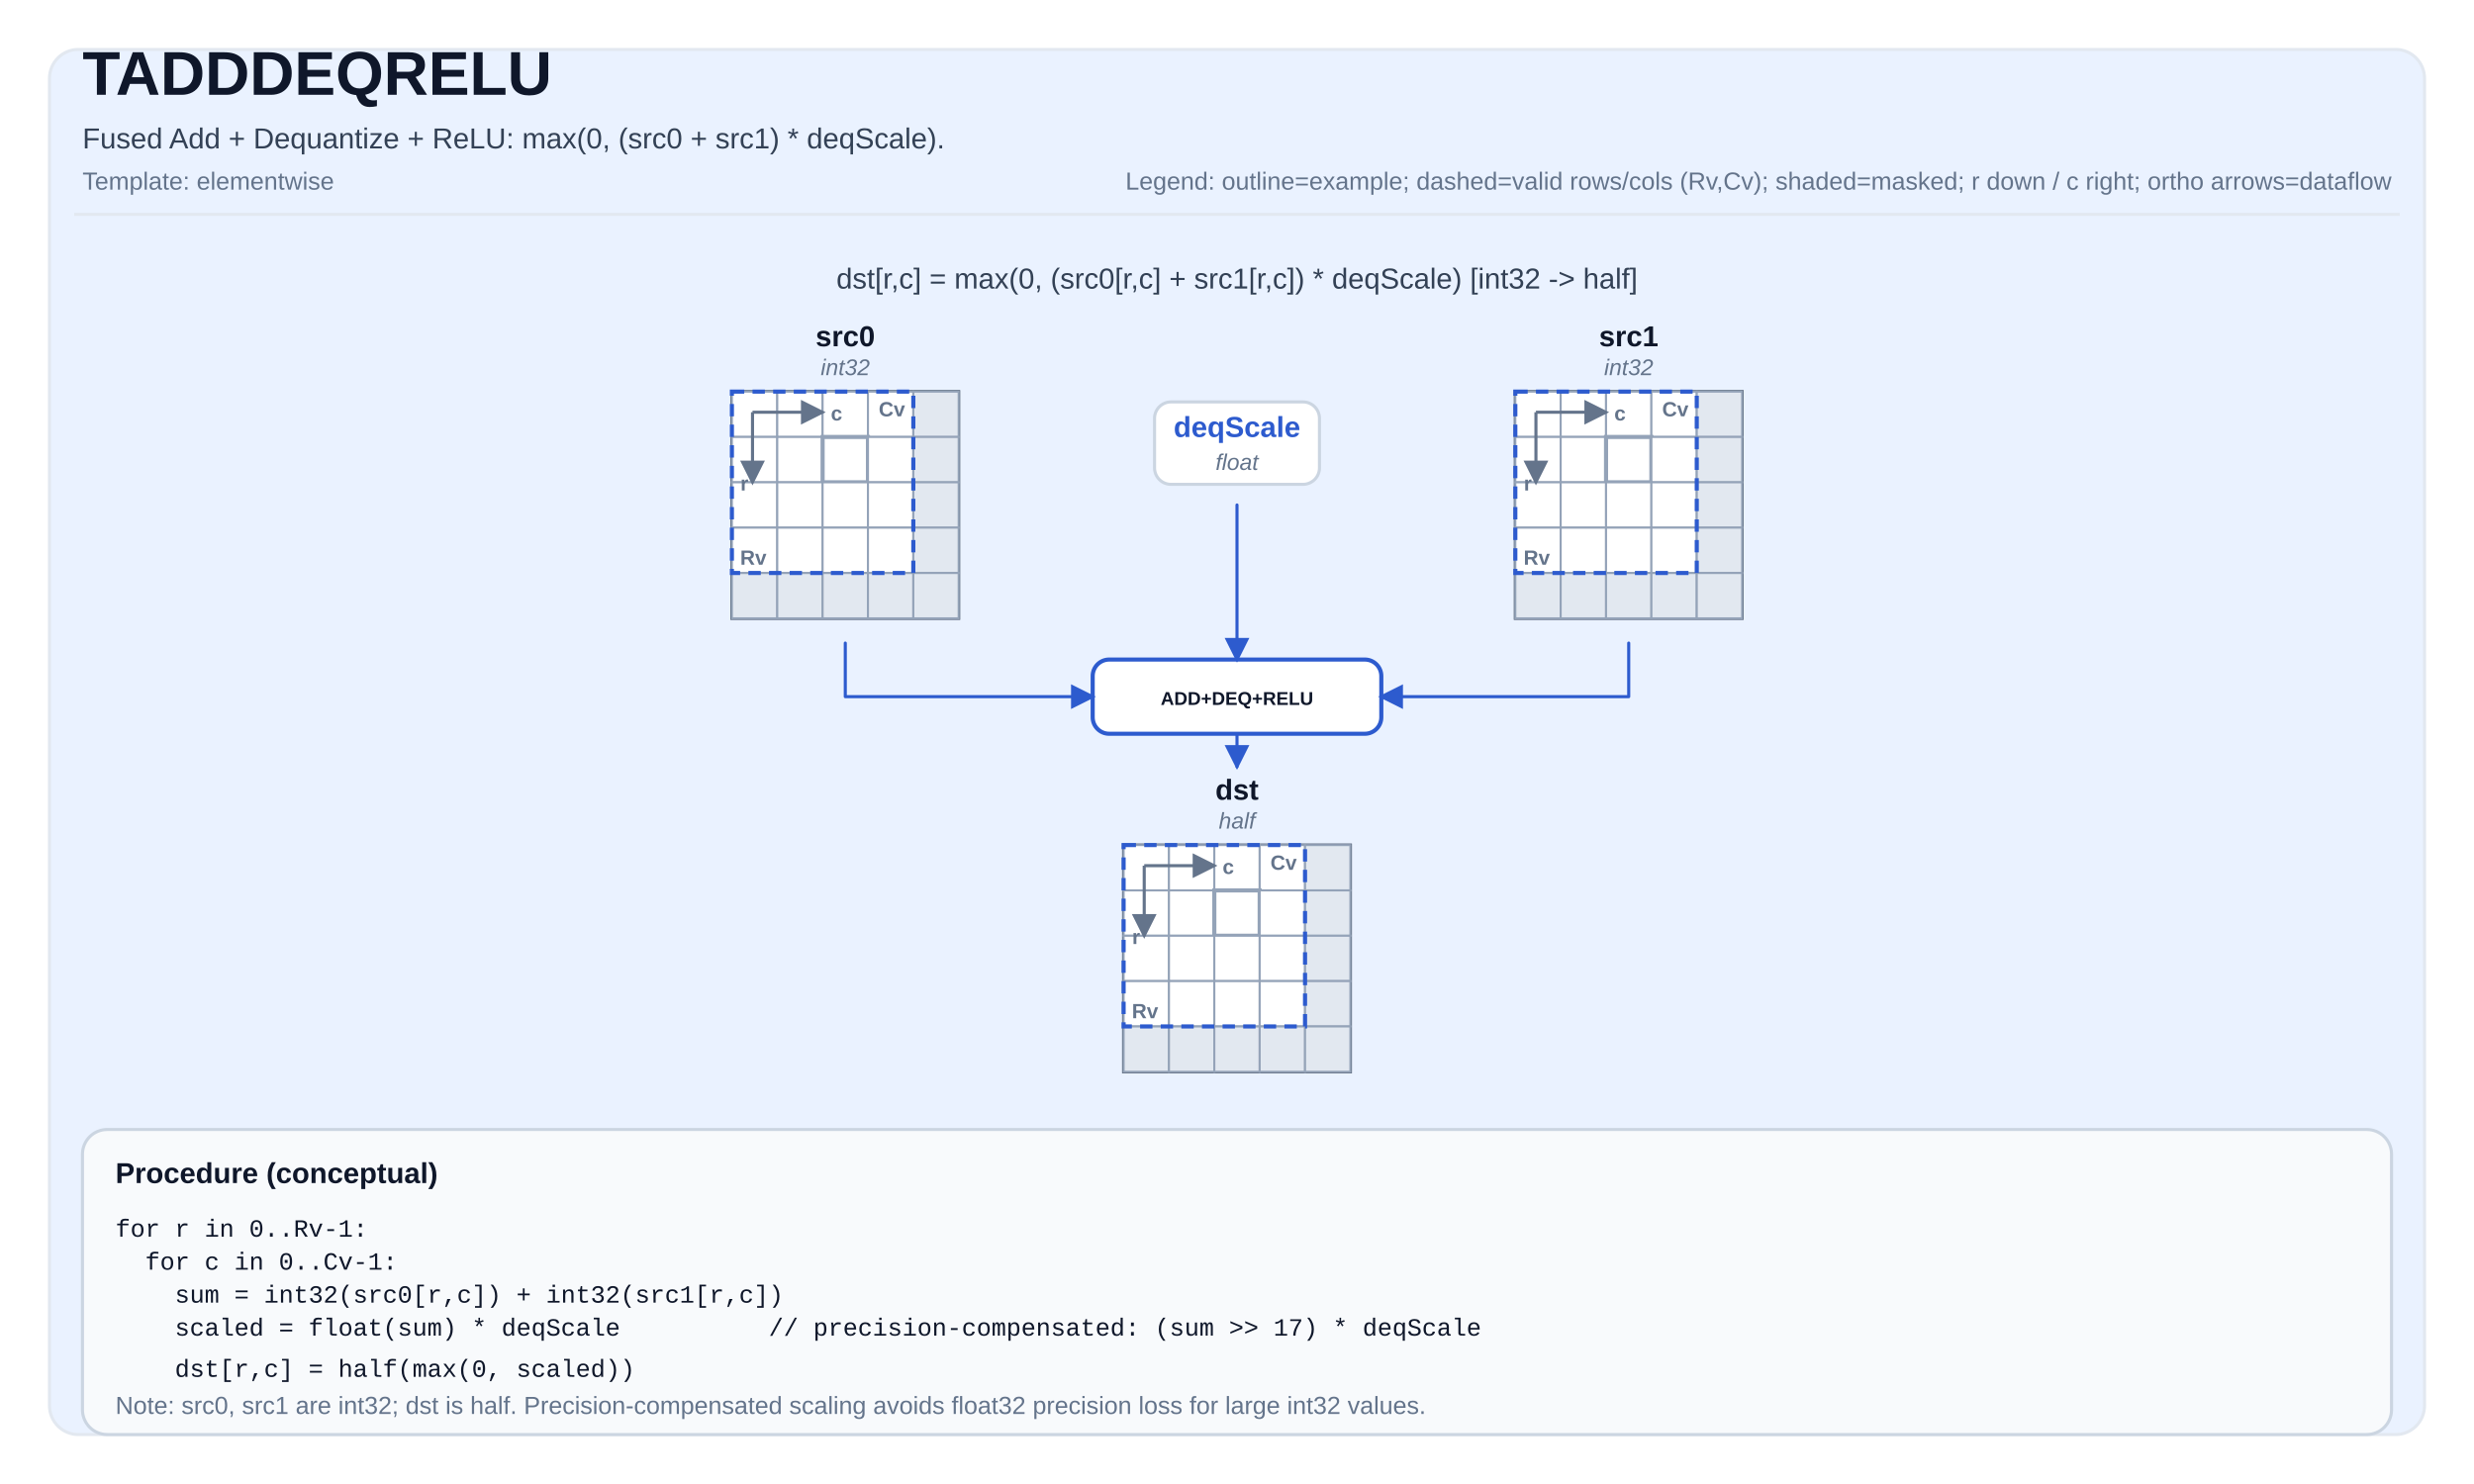
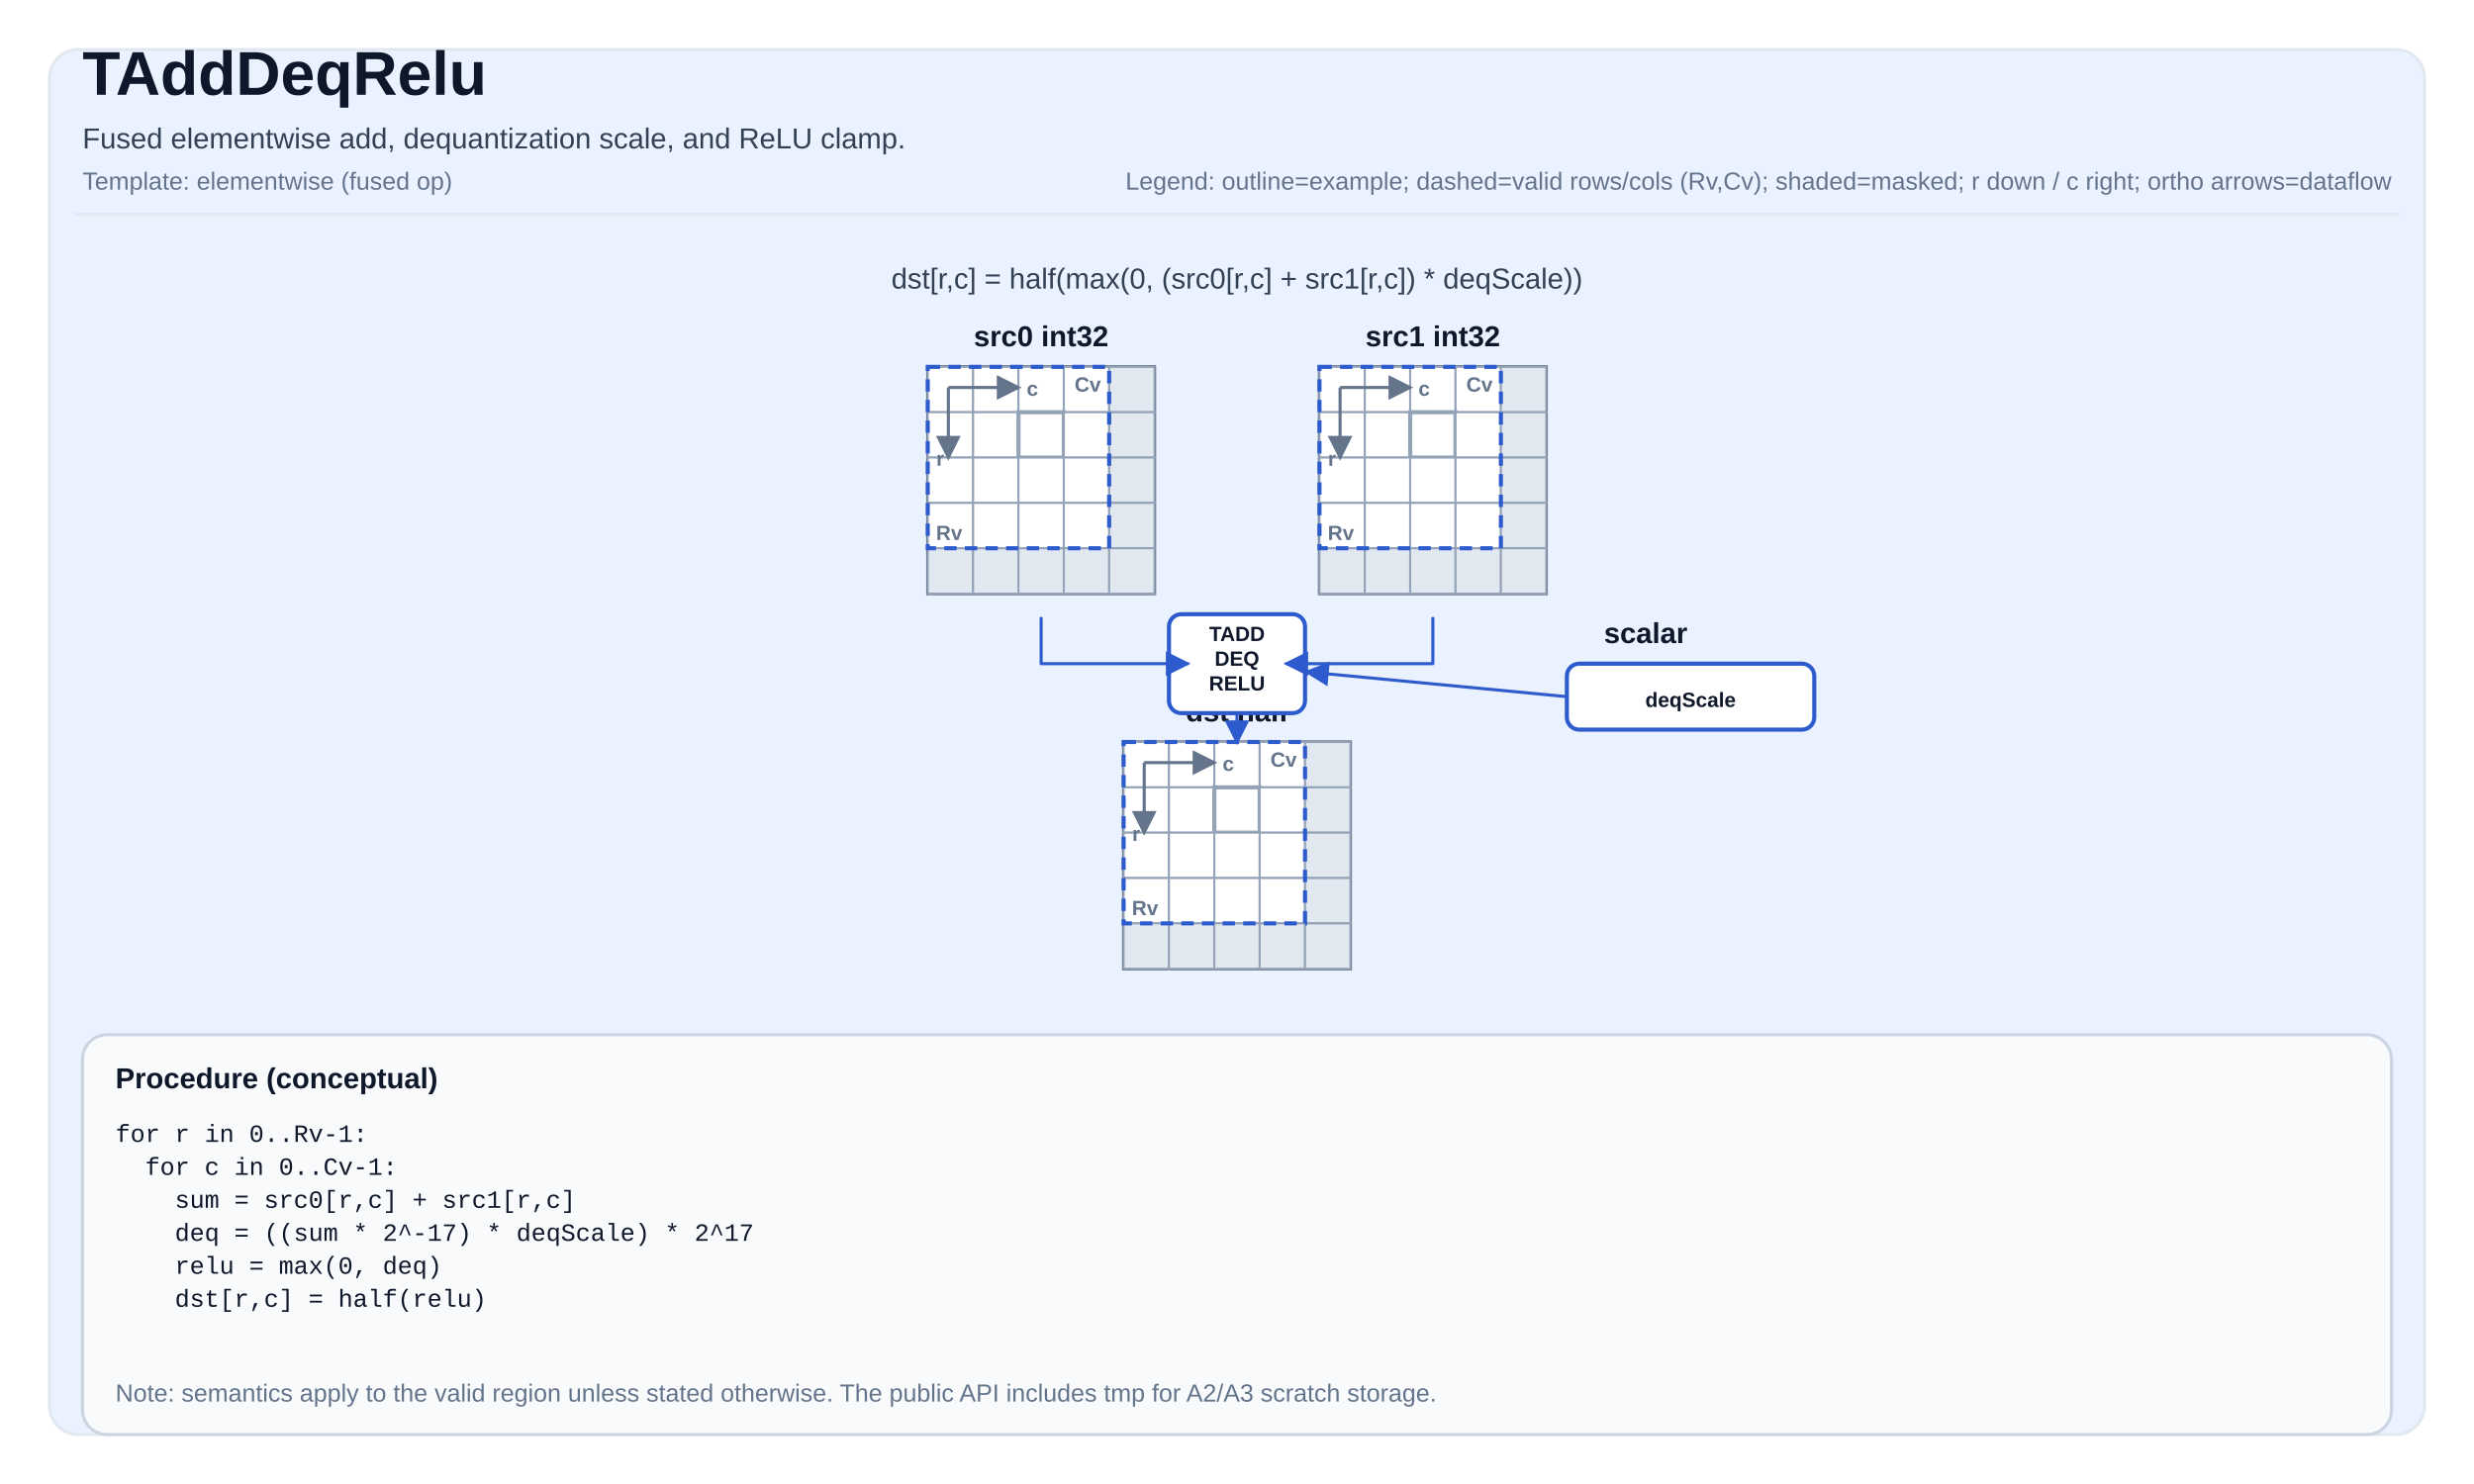
- <svg xmlns="http://www.w3.org/2000/svg" width="1200" height="720" viewBox="0 0 1200 720" role="img" aria-label="TADDDEQRELU tile operation diagram">
+ <svg xmlns="http://www.w3.org/2000/svg" width="1200" height="720" viewBox="0 0 1200 720" role="img" aria-label="TAddDeqRelu tile operation diagram">
  <defs>
    <marker id="arrow" markerWidth="8" markerHeight="8" refX="7" refY="4" orient="auto">
      <path d="M0,0 L0,8 L8,4 z" fill="#2D5BCE" />
    </marker>
    <marker id="axisArrow" markerWidth="8" markerHeight="8" refX="7" refY="4" orient="auto">
      <path d="M0,0 L0,8 L8,4 z" fill="#64748b" />
    </marker>
  </defs>
  <style>
svg { font-family: Arial, Helvetica, sans-serif; }
.title { font-size: 30px; font-weight: 700; fill: #0f172a; }
.subtitle { font-size: 14px; fill: #334155; }
.meta { font-size: 12px; fill: #64748b; }
.frame { fill: white; }
.panel { fill: #EAF2FF; stroke: #e2e8f0; stroke-width: 1.5; rx: 14; }
.tileLabel { font-size: 14px; font-weight: 700; fill: #0f172a; }
- .typeLabel { font-size: 11px; fill: #64748b; font-style: italic; }
.tileBorder { fill: none; stroke: #475569; stroke-width: 1.5; }
.cell { fill: #ffffff; stroke: #94a3b8; stroke-width: 1; }
.cellMasked { fill: #e2e8f0; }
.cellHL { stroke-width: 2; }
.cellText { font-family: ui-monospace, SFMono-Regular, Menlo, Monaco, Consolas, 'Liberation Mono', 'Courier New', monospace; font-size: 10px; fill: #0f172a; }
.arrow { stroke-width: 1.5; fill: none; stroke-linejoin: round; stroke-linecap: round; }
.axisLine { stroke: #64748b; stroke-width: 1.5; fill: none; }
.axisText { font-size: 10px; fill: #64748b; font-weight: 700; }
.opCircle { fill: #ffffff; stroke-width: 2; }
.opRect { fill: #ffffff; stroke-width: 2; }
- .opText { font-size: 9px; font-weight: 800; fill: #0f172a; }
+ .opText { font-size: 10px; font-weight: 800; fill: #0f172a; }
.procBox { fill: #f8fafc; stroke: #cbd5e1; stroke-width: 1.5; rx: 12; }
.procTitle { font-size: 14px; font-weight: 700; fill: #0f172a; }
.procText { font-family: ui-monospace, SFMono-Regular, Menlo, Monaco, Consolas, 'Liberation Mono', 'Courier New', monospace; font-size: 12px; fill: #0f172a; }
- .smallLabel { font-size: 12px; fill: #334155; }
- .scalarBox { fill: #ffffff; stroke: #cbd5e1; stroke-width: 1.5; rx: 8; }
- .scalarValue { font-size: 14px; font-weight: 700; fill: #2D5BCE; }
.validBox { fill: none; stroke-width: 2; stroke-dasharray: 6 4; }
</style>
  <rect x="0" y="0" width="1200" height="720" class="frame" />
  <rect x="24" y="24" width="1152" height="672" class="panel" />
-   <text x="40" y="46" class="title">TADDDEQRELU</text>
-   <text x="40" y="72" class="subtitle">Fused Add + Dequantize + ReLU: max(0, (src0 + src1) * deqScale).</text>
-   <text x="40" y="92" class="meta">Template: elementwise</text>
+   <text x="40" y="46" class="title">TAddDeqRelu</text>
+   <text x="40" y="72" class="subtitle">Fused elementwise add, dequantization scale, and ReLU clamp.</text>
+   <text x="40" y="92" class="meta">Template: elementwise (fused op)</text>
  <text x="1160" y="92" class="meta" text-anchor="end">Legend: outline=example; dashed=valid rows/cols (Rv,Cv); shaded=masked; r down / c right; ortho arrows=dataflow</text>
  <line x1="36" y1="104" x2="1164" y2="104" stroke="#e2e8f0" stroke-width="1.5" />
-   <text x="600" y="140" class="subtitle" text-anchor="middle" fill="#2D5BCE">dst[r,c] = max(0, (src0[r,c] + src1[r,c]) * deqScale)    [int32 -&gt; half]</text>
-   <text x="410" y="168" class="tileLabel" text-anchor="middle">src0</text>
-   <text x="410" y="182" class="typeLabel" text-anchor="middle">int32</text>
-   <rect x="355" y="190" width="110" height="110" class="tileBorder" />
-   <rect x="355" y="190" width="22" height="22" class="cell" />
-   <rect x="377" y="190" width="22" height="22" class="cell" />
-   <rect x="399" y="190" width="22" height="22" class="cell" />
-   <rect x="421" y="190" width="22" height="22" class="cell" />
-   <rect x="443" y="190" width="22" height="22" class="cell cellMasked" />
-   <rect x="355" y="212" width="22" height="22" class="cell" />
-   <rect x="377" y="212" width="22" height="22" class="cell" />
-   <rect x="399" y="212" width="22" height="22" class="cell cellHL" stroke="#2D5BCE" />
-   <rect x="421" y="212" width="22" height="22" class="cell" />
-   <rect x="443" y="212" width="22" height="22" class="cell cellMasked" />
-   <rect x="355" y="234" width="22" height="22" class="cell" />
-   <rect x="377" y="234" width="22" height="22" class="cell" />
-   <rect x="399" y="234" width="22" height="22" class="cell" />
-   <rect x="421" y="234" width="22" height="22" class="cell" />
-   <rect x="443" y="234" width="22" height="22" class="cell cellMasked" />
-   <rect x="355" y="256" width="22" height="22" class="cell" />
-   <rect x="377" y="256" width="22" height="22" class="cell" />
-   <rect x="399" y="256" width="22" height="22" class="cell" />
-   <rect x="421" y="256" width="22" height="22" class="cell" />
-   <rect x="443" y="256" width="22" height="22" class="cell cellMasked" />
-   <rect x="355" y="278" width="22" height="22" class="cell cellMasked" />
-   <rect x="377" y="278" width="22" height="22" class="cell cellMasked" />
-   <rect x="399" y="278" width="22" height="22" class="cell cellMasked" />
-   <rect x="421" y="278" width="22" height="22" class="cell cellMasked" />
-   <rect x="443" y="278" width="22" height="22" class="cell cellMasked" />
-   <rect x="355" y="190" width="88" height="88" class="validBox" stroke="#2D5BCE" />
-   <text x="359" y="274" class="axisText">Rv</text>
-   <text x="439" y="202" class="axisText" text-anchor="end">Cv</text>
-   <path d="M 365 200 L 399 200" class="axisLine" marker-end="url(#axisArrow)" />
-   <path d="M 365 200 L 365 234" class="axisLine" marker-end="url(#axisArrow)" />
-   <text x="403" y="204" class="axisText">c</text>
-   <text x="363" y="238" class="axisText" text-anchor="end">r</text>
-   <text x="790" y="168" class="tileLabel" text-anchor="middle">src1</text>
-   <text x="790" y="182" class="typeLabel" text-anchor="middle">int32</text>
-   <rect x="735" y="190" width="110" height="110" class="tileBorder" />
-   <rect x="735" y="190" width="22" height="22" class="cell" />
-   <rect x="757" y="190" width="22" height="22" class="cell" />
-   <rect x="779" y="190" width="22" height="22" class="cell" />
-   <rect x="801" y="190" width="22" height="22" class="cell" />
-   <rect x="823" y="190" width="22" height="22" class="cell cellMasked" />
-   <rect x="735" y="212" width="22" height="22" class="cell" />
-   <rect x="757" y="212" width="22" height="22" class="cell" />
-   <rect x="779" y="212" width="22" height="22" class="cell cellHL" stroke="#2D5BCE" />
-   <rect x="801" y="212" width="22" height="22" class="cell" />
-   <rect x="823" y="212" width="22" height="22" class="cell cellMasked" />
-   <rect x="735" y="234" width="22" height="22" class="cell" />
-   <rect x="757" y="234" width="22" height="22" class="cell" />
-   <rect x="779" y="234" width="22" height="22" class="cell" />
-   <rect x="801" y="234" width="22" height="22" class="cell" />
-   <rect x="823" y="234" width="22" height="22" class="cell cellMasked" />
-   <rect x="735" y="256" width="22" height="22" class="cell" />
-   <rect x="757" y="256" width="22" height="22" class="cell" />
-   <rect x="779" y="256" width="22" height="22" class="cell" />
-   <rect x="801" y="256" width="22" height="22" class="cell" />
-   <rect x="823" y="256" width="22" height="22" class="cell cellMasked" />
-   <rect x="735" y="278" width="22" height="22" class="cell cellMasked" />
-   <rect x="757" y="278" width="22" height="22" class="cell cellMasked" />
-   <rect x="779" y="278" width="22" height="22" class="cell cellMasked" />
-   <rect x="801" y="278" width="22" height="22" class="cell cellMasked" />
-   <rect x="823" y="278" width="22" height="22" class="cell cellMasked" />
-   <rect x="735" y="190" width="88" height="88" class="validBox" stroke="#2D5BCE" />
-   <text x="739" y="274" class="axisText">Rv</text>
-   <text x="819" y="202" class="axisText" text-anchor="end">Cv</text>
-   <path d="M 745 200 L 779 200" class="axisLine" marker-end="url(#axisArrow)" />
-   <path d="M 745 200 L 745 234" class="axisLine" marker-end="url(#axisArrow)" />
-   <text x="783" y="204" class="axisText">c</text>
-   <text x="743" y="238" class="axisText" text-anchor="end">r</text>
-   <rect x="560" y="195" width="80" height="40" class="scalarBox" />
-   <text x="600" y="212" class="scalarValue" text-anchor="middle">deqScale</text>
-   <text x="600" y="228" class="typeLabel" text-anchor="middle">float</text>
-   <rect x="530" y="320" width="140" height="36" rx="8" class="opRect" stroke="#2D5BCE" />
-   <text x="600" y="342" class="opText" font-size="10px" text-anchor="middle">ADD+DEQ+RELU</text>
-   <path d="M 410 312 L 410 338 L 530 338" class="arrow" stroke="#2D5BCE" marker-end="url(#arrow)" />
-   <path d="M 600 245 L 600 320" class="arrow" stroke="#2D5BCE" marker-end="url(#arrow)" />
-   <path d="M 790 312 L 790 338 L 670 338" class="arrow" stroke="#2D5BCE" marker-end="url(#arrow)" />
-   <path d="M 600 356 L 600 372" class="arrow" stroke="#2D5BCE" marker-end="url(#arrow)" />
-   <text x="600" y="388" class="tileLabel" text-anchor="middle">dst</text>
-   <text x="600" y="402" class="typeLabel" text-anchor="middle">half</text>
-   <rect x="545" y="410" width="110" height="110" class="tileBorder" />
-   <rect x="545" y="410" width="22" height="22" class="cell" />
-   <rect x="567" y="410" width="22" height="22" class="cell" />
-   <rect x="589" y="410" width="22" height="22" class="cell" />
-   <rect x="611" y="410" width="22" height="22" class="cell" />
-   <rect x="633" y="410" width="22" height="22" class="cell cellMasked" />
-   <rect x="545" y="432" width="22" height="22" class="cell" />
-   <rect x="567" y="432" width="22" height="22" class="cell" />
-   <rect x="589" y="432" width="22" height="22" class="cell cellHL" stroke="#2D5BCE" />
-   <rect x="611" y="432" width="22" height="22" class="cell" />
-   <rect x="633" y="432" width="22" height="22" class="cell cellMasked" />
-   <rect x="545" y="454" width="22" height="22" class="cell" />
-   <rect x="567" y="454" width="22" height="22" class="cell" />
-   <rect x="589" y="454" width="22" height="22" class="cell" />
-   <rect x="611" y="454" width="22" height="22" class="cell" />
-   <rect x="633" y="454" width="22" height="22" class="cell cellMasked" />
-   <rect x="545" y="476" width="22" height="22" class="cell" />
-   <rect x="567" y="476" width="22" height="22" class="cell" />
-   <rect x="589" y="476" width="22" height="22" class="cell" />
-   <rect x="611" y="476" width="22" height="22" class="cell" />
-   <rect x="633" y="476" width="22" height="22" class="cell cellMasked" />
-   <rect x="545" y="498" width="22" height="22" class="cell cellMasked" />
-   <rect x="567" y="498" width="22" height="22" class="cell cellMasked" />
-   <rect x="589" y="498" width="22" height="22" class="cell cellMasked" />
-   <rect x="611" y="498" width="22" height="22" class="cell cellMasked" />
-   <rect x="633" y="498" width="22" height="22" class="cell cellMasked" />
-   <rect x="545" y="410" width="88" height="88" class="validBox" stroke="#2D5BCE" />
-   <text x="549" y="494" class="axisText">Rv</text>
-   <text x="629" y="422" class="axisText" text-anchor="end">Cv</text>
-   <path d="M 555 420 L 589 420" class="axisLine" marker-end="url(#axisArrow)" />
-   <path d="M 555 420 L 555 454" class="axisLine" marker-end="url(#axisArrow)" />
-   <text x="593" y="424" class="axisText">c</text>
-   <text x="553" y="458" class="axisText" text-anchor="end">r</text>
-   <rect x="40" y="548" width="1120" height="148" class="procBox" />
-   <text x="56" y="574" class="procTitle">Procedure (conceptual)</text>
-   <text x="56" y="600" class="procText" xml:space="preserve">
+   <text x="600" y="140" class="subtitle" text-anchor="middle" fill="#2D5BCE">dst[r,c] = half(max(0, (src0[r,c] + src1[r,c]) * deqScale))</text>
+   <text x="505" y="168" class="tileLabel" text-anchor="middle">src0 int32</text>
+   <rect x="450" y="178" width="110" height="110" class="tileBorder" />
+   <rect x="450" y="178" width="22" height="22" class="cell" />
+   <rect x="472" y="178" width="22" height="22" class="cell" />
+   <rect x="494" y="178" width="22" height="22" class="cell" />
+   <rect x="516" y="178" width="22" height="22" class="cell" />
+   <rect x="538" y="178" width="22" height="22" class="cell cellMasked" />
+   <rect x="450" y="200" width="22" height="22" class="cell" />
+   <rect x="472" y="200" width="22" height="22" class="cell" />
+   <rect x="494" y="200" width="22" height="22" class="cell cellHL" stroke="#2D5BCE" />
+   <rect x="516" y="200" width="22" height="22" class="cell" />
+   <rect x="538" y="200" width="22" height="22" class="cell cellMasked" />
+   <rect x="450" y="222" width="22" height="22" class="cell" />
+   <rect x="472" y="222" width="22" height="22" class="cell" />
+   <rect x="494" y="222" width="22" height="22" class="cell" />
+   <rect x="516" y="222" width="22" height="22" class="cell" />
+   <rect x="538" y="222" width="22" height="22" class="cell cellMasked" />
+   <rect x="450" y="244" width="22" height="22" class="cell" />
+   <rect x="472" y="244" width="22" height="22" class="cell" />
+   <rect x="494" y="244" width="22" height="22" class="cell" />
+   <rect x="516" y="244" width="22" height="22" class="cell" />
+   <rect x="538" y="244" width="22" height="22" class="cell cellMasked" />
+   <rect x="450" y="266" width="22" height="22" class="cell cellMasked" />
+   <rect x="472" y="266" width="22" height="22" class="cell cellMasked" />
+   <rect x="494" y="266" width="22" height="22" class="cell cellMasked" />
+   <rect x="516" y="266" width="22" height="22" class="cell cellMasked" />
+   <rect x="538" y="266" width="22" height="22" class="cell cellMasked" />
+   <rect x="450" y="178" width="88" height="88" class="validBox" stroke="#2D5BCE" />
+   <text x="454" y="262" class="axisText">Rv</text>
+   <text x="534" y="190" class="axisText" text-anchor="end">Cv</text>
+   <path d="M 460 188 L 494 188" class="axisLine" marker-end="url(#axisArrow)" />
+   <path d="M 460 188 L 460 222" class="axisLine" marker-end="url(#axisArrow)" />
+   <text x="498" y="192" class="axisText">c</text>
+   <text x="458" y="226" class="axisText" text-anchor="end">r</text>
+   <text x="695" y="168" class="tileLabel" text-anchor="middle">src1 int32</text>
+   <rect x="640" y="178" width="110" height="110" class="tileBorder" />
+   <rect x="640" y="178" width="22" height="22" class="cell" />
+   <rect x="662" y="178" width="22" height="22" class="cell" />
+   <rect x="684" y="178" width="22" height="22" class="cell" />
+   <rect x="706" y="178" width="22" height="22" class="cell" />
+   <rect x="728" y="178" width="22" height="22" class="cell cellMasked" />
+   <rect x="640" y="200" width="22" height="22" class="cell" />
+   <rect x="662" y="200" width="22" height="22" class="cell" />
+   <rect x="684" y="200" width="22" height="22" class="cell cellHL" stroke="#2D5BCE" />
+   <rect x="706" y="200" width="22" height="22" class="cell" />
+   <rect x="728" y="200" width="22" height="22" class="cell cellMasked" />
+   <rect x="640" y="222" width="22" height="22" class="cell" />
+   <rect x="662" y="222" width="22" height="22" class="cell" />
+   <rect x="684" y="222" width="22" height="22" class="cell" />
+   <rect x="706" y="222" width="22" height="22" class="cell" />
+   <rect x="728" y="222" width="22" height="22" class="cell cellMasked" />
+   <rect x="640" y="244" width="22" height="22" class="cell" />
+   <rect x="662" y="244" width="22" height="22" class="cell" />
+   <rect x="684" y="244" width="22" height="22" class="cell" />
+   <rect x="706" y="244" width="22" height="22" class="cell" />
+   <rect x="728" y="244" width="22" height="22" class="cell cellMasked" />
+   <rect x="640" y="266" width="22" height="22" class="cell cellMasked" />
+   <rect x="662" y="266" width="22" height="22" class="cell cellMasked" />
+   <rect x="684" y="266" width="22" height="22" class="cell cellMasked" />
+   <rect x="706" y="266" width="22" height="22" class="cell cellMasked" />
+   <rect x="728" y="266" width="22" height="22" class="cell cellMasked" />
+   <rect x="640" y="178" width="88" height="88" class="validBox" stroke="#2D5BCE" />
+   <text x="644" y="262" class="axisText">Rv</text>
+   <text x="724" y="190" class="axisText" text-anchor="end">Cv</text>
+   <path d="M 650 188 L 684 188" class="axisLine" marker-end="url(#axisArrow)" />
+   <path d="M 650 188 L 650 222" class="axisLine" marker-end="url(#axisArrow)" />
+   <text x="688" y="192" class="axisText">c</text>
+   <text x="648" y="226" class="axisText" text-anchor="end">r</text>
+   <text x="600" y="350" class="tileLabel" text-anchor="middle">dst half</text>
+   <rect x="545" y="360" width="110" height="110" class="tileBorder" />
+   <rect x="545" y="360" width="22" height="22" class="cell" />
+   <rect x="567" y="360" width="22" height="22" class="cell" />
+   <rect x="589" y="360" width="22" height="22" class="cell" />
+   <rect x="611" y="360" width="22" height="22" class="cell" />
+   <rect x="633" y="360" width="22" height="22" class="cell cellMasked" />
+   <rect x="545" y="382" width="22" height="22" class="cell" />
+   <rect x="567" y="382" width="22" height="22" class="cell" />
+   <rect x="589" y="382" width="22" height="22" class="cell cellHL" stroke="#2D5BCE" />
+   <rect x="611" y="382" width="22" height="22" class="cell" />
+   <rect x="633" y="382" width="22" height="22" class="cell cellMasked" />
+   <rect x="545" y="404" width="22" height="22" class="cell" />
+   <rect x="567" y="404" width="22" height="22" class="cell" />
+   <rect x="589" y="404" width="22" height="22" class="cell" />
+   <rect x="611" y="404" width="22" height="22" class="cell" />
+   <rect x="633" y="404" width="22" height="22" class="cell cellMasked" />
+   <rect x="545" y="426" width="22" height="22" class="cell" />
+   <rect x="567" y="426" width="22" height="22" class="cell" />
+   <rect x="589" y="426" width="22" height="22" class="cell" />
+   <rect x="611" y="426" width="22" height="22" class="cell" />
+   <rect x="633" y="426" width="22" height="22" class="cell cellMasked" />
+   <rect x="545" y="448" width="22" height="22" class="cell cellMasked" />
+   <rect x="567" y="448" width="22" height="22" class="cell cellMasked" />
+   <rect x="589" y="448" width="22" height="22" class="cell cellMasked" />
+   <rect x="611" y="448" width="22" height="22" class="cell cellMasked" />
+   <rect x="633" y="448" width="22" height="22" class="cell cellMasked" />
+   <rect x="545" y="360" width="88" height="88" class="validBox" stroke="#2D5BCE" />
+   <text x="549" y="444" class="axisText">Rv</text>
+   <text x="629" y="372" class="axisText" text-anchor="end">Cv</text>
+   <path d="M 555 370 L 589 370" class="axisLine" marker-end="url(#axisArrow)" />
+   <path d="M 555 370 L 555 404" class="axisLine" marker-end="url(#axisArrow)" />
+   <text x="593" y="374" class="axisText">c</text>
+   <text x="553" y="408" class="axisText" text-anchor="end">r</text>
+   <circle cx="600" cy="322" r="22" class="opCircle" stroke="#2D5BCE" />
+   <rect x="567" y="298" width="66" height="48" rx="6" class="opRect" stroke="#2D5BCE" />
+   <text x="600" y="311" class="opText" text-anchor="middle">TADD</text>
+   <text x="600" y="323" class="opText" text-anchor="middle">DEQ</text>
+   <text x="600" y="335" class="opText" text-anchor="middle">RELU</text>
+   <path d="M 505 300 L 505 322 L 576 322" class="arrow" stroke="#2D5BCE" marker-end="url(#arrow)" />
+   <path d="M 695 300 L 695 322 L 624 322" class="arrow" stroke="#2D5BCE" marker-end="url(#arrow)" />
+   <path d="M 600 346 L 600 360" class="arrow" stroke="#2D5BCE" marker-end="url(#arrow)" />
+   <text x="778" y="312" class="tileLabel">scalar</text>
+   <rect x="760" y="322" width="120" height="32" rx="6" class="opRect" stroke="#2D5BCE" />
+   <text x="820" y="343" class="opText" text-anchor="middle">deqScale</text>
+   <path d="M 760 338 L 634 326" class="arrow" stroke="#2D5BCE" marker-end="url(#arrow)" />
+   <rect x="40" y="502" width="1120" height="194" class="procBox" />
+   <text x="56" y="528" class="procTitle">Procedure (conceptual)</text>
+   <text x="56" y="554" class="procText" xml:space="preserve">
    <tspan x="56" dy="0">for r in 0..Rv-1:</tspan>
    <tspan x="56" dy="16">  for c in 0..Cv-1:</tspan>
-     <tspan x="56" dy="16">    sum = int32(src0[r,c]) + int32(src1[r,c])</tspan>
-     <tspan x="56" dy="16">    scaled = float(sum) * deqScale          // precision-compensated: (sum &gt;&gt; 17) * deqScale
- </tspan>
+     <tspan x="56" dy="16">    sum = src0[r,c] + src1[r,c]</tspan>
+     <tspan x="56" dy="16">    deq = ((sum * 2^-17) * deqScale) * 2^17</tspan>
+     <tspan x="56" dy="16">    relu = max(0, deq)</tspan>
+     <tspan x="56" dy="16">    dst[r,c] = half(relu)</tspan>
  </text>
-   <text x="56" y="668" class="procText" xml:space="preserve">
-     <tspan x="56" dy="0">    dst[r,c] = half(max(0, scaled))</tspan>
-   </text>
-   <text x="56" y="686" class="meta">Note: src0, src1 are int32; dst is half. Precision-compensated scaling avoids float32 precision loss for large int32 values.</text>
+   <text x="56" y="680" class="meta">Note: semantics apply to the valid region unless stated otherwise. The public API includes tmp for A2/A3 scratch storage.</text>
</svg>
